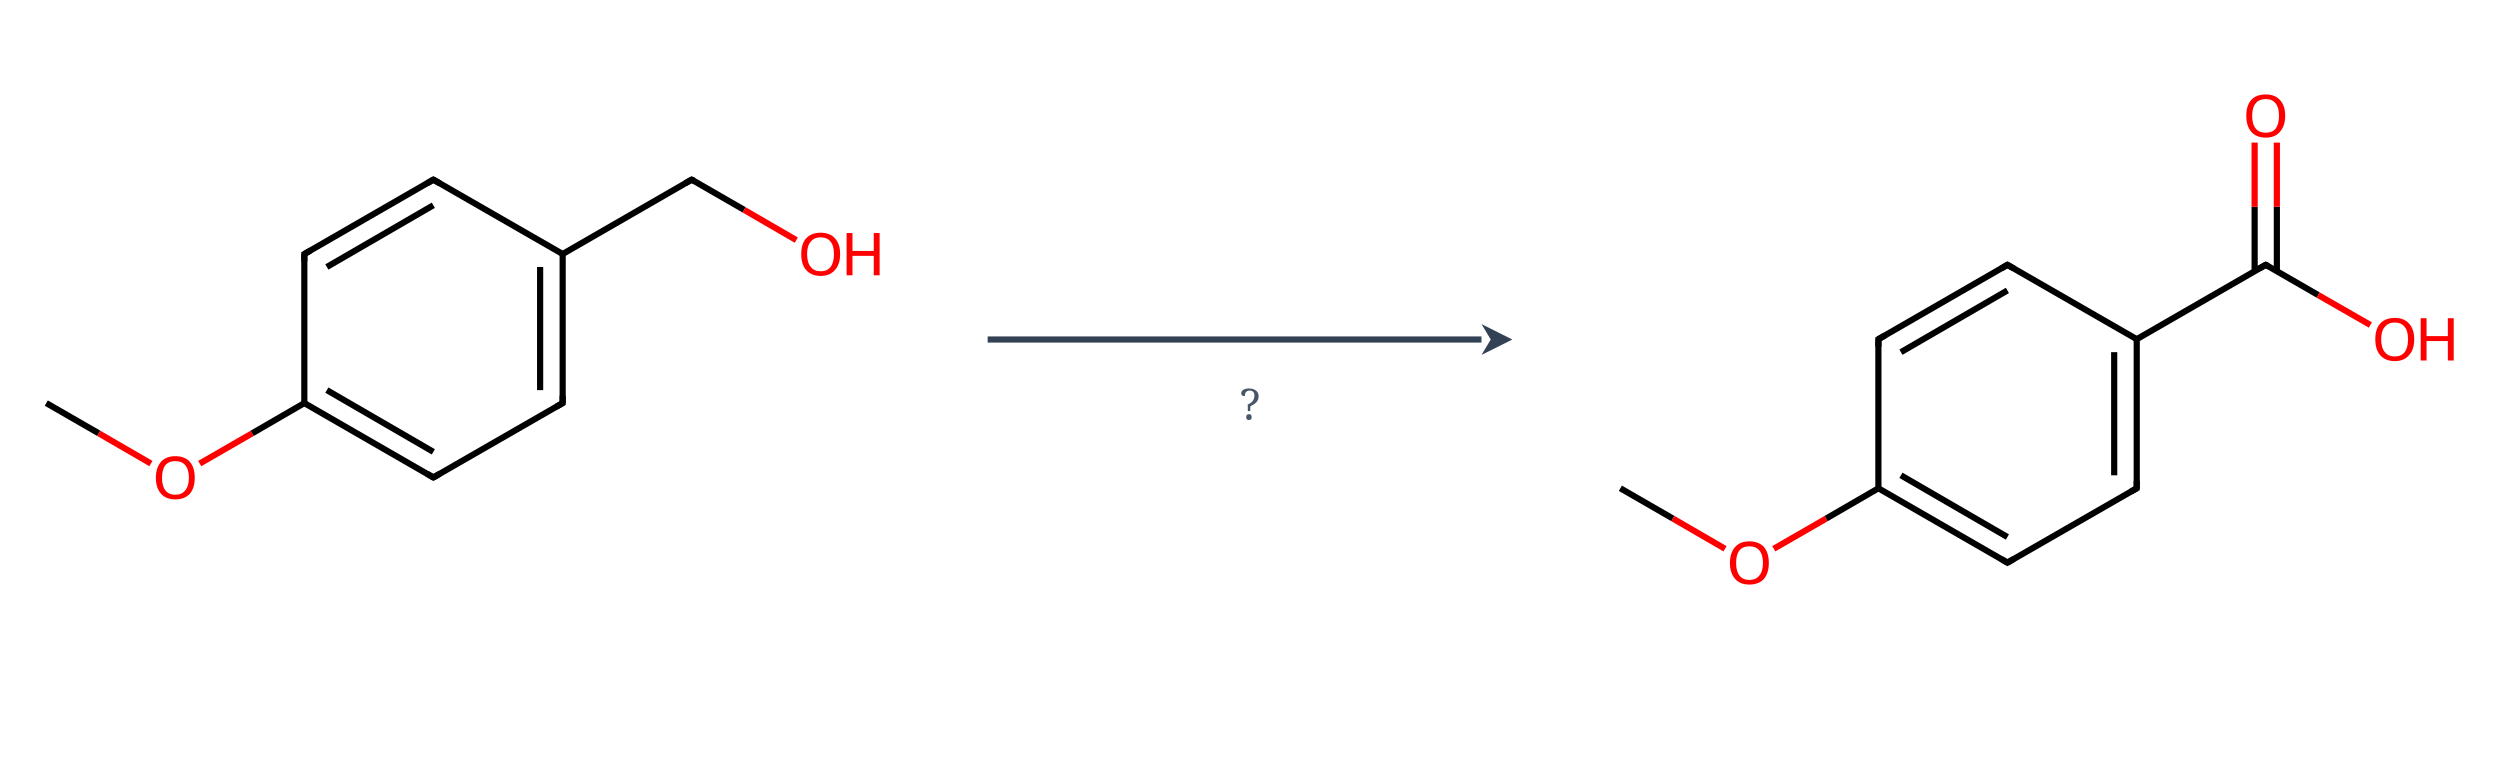
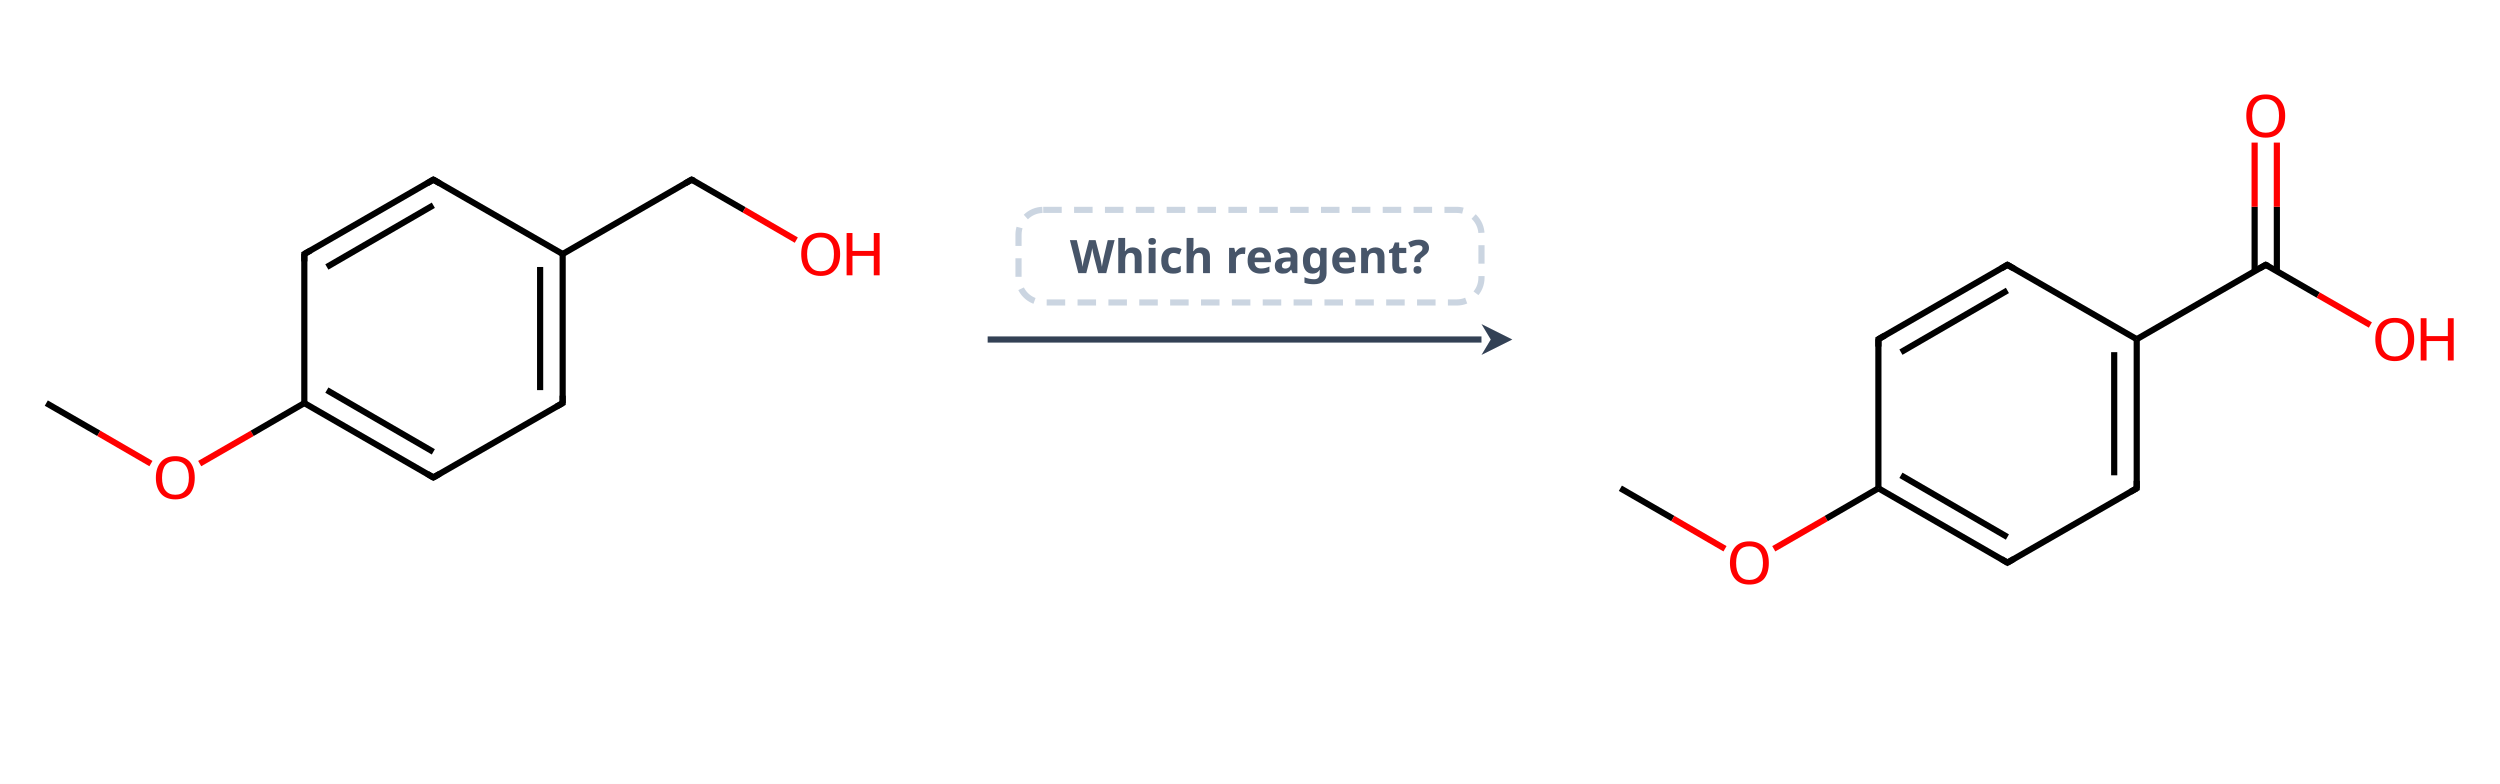
<svg xmlns="http://www.w3.org/2000/svg" width="810" height="254" viewBox="0 0 810 254">
  <rect width="810" height="254" fill="white" />
  <g>
    <path class="bond-0 atom-0 atom-1" d="M 15.0,130.6 L 32.0,140.4" style="fill:none;fill-rule:evenodd;stroke:#000000;stroke-width:2.0px;stroke-linecap:butt;stroke-linejoin:miter;stroke-opacity:1" />
    <path class="bond-0 atom-0 atom-1" d="M 32.0,140.4 L 48.9,150.2" style="fill:none;fill-rule:evenodd;stroke:#FF0000;stroke-width:2.0px;stroke-linecap:butt;stroke-linejoin:miter;stroke-opacity:1" />
    <path class="bond-1 atom-1 atom-2" d="M 64.7,150.2 L 81.7,140.4" style="fill:none;fill-rule:evenodd;stroke:#FF0000;stroke-width:2.0px;stroke-linecap:butt;stroke-linejoin:miter;stroke-opacity:1" />
    <path class="bond-1 atom-1 atom-2" d="M 81.7,140.4 L 98.6,130.6" style="fill:none;fill-rule:evenodd;stroke:#000000;stroke-width:2.0px;stroke-linecap:butt;stroke-linejoin:miter;stroke-opacity:1" />
    <path class="bond-2 atom-2 atom-3" d="M 98.6,130.6 L 98.6,82.3" style="fill:none;fill-rule:evenodd;stroke:#000000;stroke-width:2.0px;stroke-linecap:butt;stroke-linejoin:miter;stroke-opacity:1" />
    <path class="bond-3 atom-3 atom-4" d="M 98.6,82.3 L 140.4,58.2" style="fill:none;fill-rule:evenodd;stroke:#000000;stroke-width:2.0px;stroke-linecap:butt;stroke-linejoin:miter;stroke-opacity:1" />
    <path class="bond-3 atom-3 atom-4" d="M 105.9,86.5 L 140.4,66.5" style="fill:none;fill-rule:evenodd;stroke:#000000;stroke-width:2.0px;stroke-linecap:butt;stroke-linejoin:miter;stroke-opacity:1" />
    <path class="bond-4 atom-4 atom-5" d="M 140.4,58.2 L 182.3,82.3" style="fill:none;fill-rule:evenodd;stroke:#000000;stroke-width:2.0px;stroke-linecap:butt;stroke-linejoin:miter;stroke-opacity:1" />
    <path class="bond-5 atom-5 atom-6" d="M 182.3,82.3 L 224.1,58.2" style="fill:none;fill-rule:evenodd;stroke:#000000;stroke-width:2.0px;stroke-linecap:butt;stroke-linejoin:miter;stroke-opacity:1" />
    <path class="bond-6 atom-6 atom-7" d="M 224.1,58.2 L 241.1,68.0" style="fill:none;fill-rule:evenodd;stroke:#000000;stroke-width:2.0px;stroke-linecap:butt;stroke-linejoin:miter;stroke-opacity:1" />
    <path class="bond-6 atom-6 atom-7" d="M 241.1,68.0 L 258.0,77.8" style="fill:none;fill-rule:evenodd;stroke:#FF0000;stroke-width:2.0px;stroke-linecap:butt;stroke-linejoin:miter;stroke-opacity:1" />
    <path class="bond-7 atom-5 atom-8" d="M 182.3,82.3 L 182.3,130.6" style="fill:none;fill-rule:evenodd;stroke:#000000;stroke-width:2.0px;stroke-linecap:butt;stroke-linejoin:miter;stroke-opacity:1" />
    <path class="bond-7 atom-5 atom-8" d="M 175.0,86.5 L 175.0,126.4" style="fill:none;fill-rule:evenodd;stroke:#000000;stroke-width:2.0px;stroke-linecap:butt;stroke-linejoin:miter;stroke-opacity:1" />
    <path class="bond-8 atom-8 atom-9" d="M 182.3,130.6 L 140.4,154.7" style="fill:none;fill-rule:evenodd;stroke:#000000;stroke-width:2.0px;stroke-linecap:butt;stroke-linejoin:miter;stroke-opacity:1" />
    <path class="bond-9 atom-9 atom-2" d="M 140.4,154.7 L 98.6,130.6" style="fill:none;fill-rule:evenodd;stroke:#000000;stroke-width:2.0px;stroke-linecap:butt;stroke-linejoin:miter;stroke-opacity:1" />
    <path class="bond-9 atom-9 atom-2" d="M 140.4,146.4 L 105.9,126.4" style="fill:none;fill-rule:evenodd;stroke:#000000;stroke-width:2.0px;stroke-linecap:butt;stroke-linejoin:miter;stroke-opacity:1" />
    <path d="M 98.6,84.7 L 98.6,82.3 L 100.7,81.1" style="fill:none;stroke:#000000;stroke-width:2.0px;stroke-linecap:butt;stroke-linejoin:miter;stroke-miterlimit:10;stroke-opacity:1;" />
    <path d="M 138.4,59.4 L 140.4,58.2 L 142.5,59.4" style="fill:none;stroke:#000000;stroke-width:2.0px;stroke-linecap:butt;stroke-linejoin:miter;stroke-miterlimit:10;stroke-opacity:1;" />
    <path d="M 222.0,59.4 L 224.1,58.2 L 224.9,58.6" style="fill:none;stroke:#000000;stroke-width:2.0px;stroke-linecap:butt;stroke-linejoin:miter;stroke-miterlimit:10;stroke-opacity:1;" />
    <path d="M 182.3,128.2 L 182.3,130.6 L 180.2,131.8" style="fill:none;stroke:#000000;stroke-width:2.0px;stroke-linecap:butt;stroke-linejoin:miter;stroke-miterlimit:10;stroke-opacity:1;" />
    <path d="M 142.5,153.5 L 140.4,154.7 L 138.4,153.5" style="fill:none;stroke:#000000;stroke-width:2.0px;stroke-linecap:butt;stroke-linejoin:miter;stroke-miterlimit:10;stroke-opacity:1;" />
    <path class="atom-1" d="M 50.5 154.8 Q 50.5 151.5, 52.2 149.6 Q 53.8 147.8, 56.8 147.8 Q 59.8 147.8, 61.5 149.6 Q 63.1 151.5, 63.1 154.8 Q 63.1 158.1, 61.5 160.0 Q 59.8 161.8, 56.8 161.8 Q 53.8 161.8, 52.2 160.0 Q 50.5 158.1, 50.5 154.8 M 56.8 160.3 Q 58.9 160.3, 60.0 158.9 Q 61.2 157.5, 61.2 154.8 Q 61.2 152.1, 60.0 150.7 Q 58.9 149.4, 56.8 149.4 Q 54.7 149.4, 53.6 150.7 Q 52.5 152.1, 52.5 154.8 Q 52.5 157.5, 53.6 158.9 Q 54.7 160.3, 56.8 160.3 " fill="#FF0000" />
    <path class="atom-7" d="M 259.6 82.3 Q 259.6 79.0, 261.2 77.2 Q 262.9 75.4, 265.9 75.4 Q 268.9 75.4, 270.5 77.2 Q 272.2 79.0, 272.2 82.3 Q 272.2 85.7, 270.5 87.5 Q 268.9 89.4, 265.9 89.4 Q 262.9 89.4, 261.2 87.5 Q 259.6 85.7, 259.6 82.3 M 265.9 87.9 Q 268.0 87.9, 269.1 86.5 Q 270.2 85.1, 270.2 82.3 Q 270.2 79.6, 269.1 78.3 Q 268.0 76.9, 265.9 76.9 Q 263.8 76.9, 262.7 78.3 Q 261.5 79.6, 261.5 82.3 Q 261.5 85.1, 262.7 86.5 Q 263.8 87.9, 265.9 87.9 " fill="#FF0000" />
    <path class="atom-7" d="M 274.3 75.5 L 276.2 75.5 L 276.2 81.3 L 283.1 81.3 L 283.1 75.5 L 285.0 75.5 L 285.0 89.2 L 283.1 89.2 L 283.1 82.9 L 276.2 82.9 L 276.2 89.2 L 274.3 89.2 L 274.3 75.5 " fill="#FF0000" />
  </g>
  <g transform="translate(510,0)">
    <path class="bond-0 atom-0 atom-1" d="M 15.0,158.2 L 32.0,168.0" style="fill:none;fill-rule:evenodd;stroke:#000000;stroke-width:2.0px;stroke-linecap:butt;stroke-linejoin:miter;stroke-opacity:1" />
    <path class="bond-0 atom-0 atom-1" d="M 32.0,168.0 L 48.9,177.8" style="fill:none;fill-rule:evenodd;stroke:#FF0000;stroke-width:2.0px;stroke-linecap:butt;stroke-linejoin:miter;stroke-opacity:1" />
    <path class="bond-1 atom-1 atom-2" d="M 64.7,177.8 L 81.7,168.0" style="fill:none;fill-rule:evenodd;stroke:#FF0000;stroke-width:2.0px;stroke-linecap:butt;stroke-linejoin:miter;stroke-opacity:1" />
    <path class="bond-1 atom-1 atom-2" d="M 81.7,168.0 L 98.6,158.2" style="fill:none;fill-rule:evenodd;stroke:#000000;stroke-width:2.0px;stroke-linecap:butt;stroke-linejoin:miter;stroke-opacity:1" />
    <path class="bond-2 atom-2 atom-3" d="M 98.6,158.2 L 98.6,109.9" style="fill:none;fill-rule:evenodd;stroke:#000000;stroke-width:2.0px;stroke-linecap:butt;stroke-linejoin:miter;stroke-opacity:1" />
    <path class="bond-3 atom-3 atom-4" d="M 98.6,109.9 L 140.4,85.8" style="fill:none;fill-rule:evenodd;stroke:#000000;stroke-width:2.0px;stroke-linecap:butt;stroke-linejoin:miter;stroke-opacity:1" />
    <path class="bond-3 atom-3 atom-4" d="M 105.9,114.1 L 140.4,94.1" style="fill:none;fill-rule:evenodd;stroke:#000000;stroke-width:2.0px;stroke-linecap:butt;stroke-linejoin:miter;stroke-opacity:1" />
    <path class="bond-4 atom-4 atom-5" d="M 140.4,85.8 L 182.3,109.9" style="fill:none;fill-rule:evenodd;stroke:#000000;stroke-width:2.0px;stroke-linecap:butt;stroke-linejoin:miter;stroke-opacity:1" />
    <path class="bond-5 atom-5 atom-6" d="M 182.3,109.9 L 224.1,85.8" style="fill:none;fill-rule:evenodd;stroke:#000000;stroke-width:2.0px;stroke-linecap:butt;stroke-linejoin:miter;stroke-opacity:1" />
    <path class="bond-6 atom-6 atom-7" d="M 227.7,87.8 L 227.7,67.0" style="fill:none;fill-rule:evenodd;stroke:#000000;stroke-width:2.0px;stroke-linecap:butt;stroke-linejoin:miter;stroke-opacity:1" />
    <path class="bond-6 atom-6 atom-7" d="M 227.7,67.0 L 227.7,46.2" style="fill:none;fill-rule:evenodd;stroke:#FF0000;stroke-width:2.0px;stroke-linecap:butt;stroke-linejoin:miter;stroke-opacity:1" />
    <path class="bond-6 atom-6 atom-7" d="M 220.5,87.8 L 220.5,67.0" style="fill:none;fill-rule:evenodd;stroke:#000000;stroke-width:2.0px;stroke-linecap:butt;stroke-linejoin:miter;stroke-opacity:1" />
    <path class="bond-6 atom-6 atom-7" d="M 220.5,67.0 L 220.5,46.2" style="fill:none;fill-rule:evenodd;stroke:#FF0000;stroke-width:2.0px;stroke-linecap:butt;stroke-linejoin:miter;stroke-opacity:1" />
    <path class="bond-7 atom-6 atom-8" d="M 224.1,85.8 L 241.1,95.6" style="fill:none;fill-rule:evenodd;stroke:#000000;stroke-width:2.0px;stroke-linecap:butt;stroke-linejoin:miter;stroke-opacity:1" />
    <path class="bond-7 atom-6 atom-8" d="M 241.1,95.6 L 258.0,105.3" style="fill:none;fill-rule:evenodd;stroke:#FF0000;stroke-width:2.0px;stroke-linecap:butt;stroke-linejoin:miter;stroke-opacity:1" />
    <path class="bond-8 atom-5 atom-9" d="M 182.3,109.9 L 182.3,158.2" style="fill:none;fill-rule:evenodd;stroke:#000000;stroke-width:2.0px;stroke-linecap:butt;stroke-linejoin:miter;stroke-opacity:1" />
    <path class="bond-8 atom-5 atom-9" d="M 175.0,114.1 L 175.0,154.0" style="fill:none;fill-rule:evenodd;stroke:#000000;stroke-width:2.0px;stroke-linecap:butt;stroke-linejoin:miter;stroke-opacity:1" />
    <path class="bond-9 atom-9 atom-10" d="M 182.3,158.2 L 140.4,182.3" style="fill:none;fill-rule:evenodd;stroke:#000000;stroke-width:2.0px;stroke-linecap:butt;stroke-linejoin:miter;stroke-opacity:1" />
    <path class="bond-10 atom-10 atom-2" d="M 140.4,182.3 L 98.6,158.2" style="fill:none;fill-rule:evenodd;stroke:#000000;stroke-width:2.0px;stroke-linecap:butt;stroke-linejoin:miter;stroke-opacity:1" />
    <path class="bond-10 atom-10 atom-2" d="M 140.4,174.0 L 105.9,154.0" style="fill:none;fill-rule:evenodd;stroke:#000000;stroke-width:2.0px;stroke-linecap:butt;stroke-linejoin:miter;stroke-opacity:1" />
    <path d="M 98.6,112.3 L 98.6,109.9 L 100.7,108.7" style="fill:none;stroke:#000000;stroke-width:2.0px;stroke-linecap:butt;stroke-linejoin:miter;stroke-miterlimit:10;stroke-opacity:1;" />
    <path d="M 138.4,87.0 L 140.4,85.8 L 142.5,87.0" style="fill:none;stroke:#000000;stroke-width:2.0px;stroke-linecap:butt;stroke-linejoin:miter;stroke-miterlimit:10;stroke-opacity:1;" />
    <path d="M 222.0,87.0 L 224.1,85.8 L 224.9,86.2" style="fill:none;stroke:#000000;stroke-width:2.0px;stroke-linecap:butt;stroke-linejoin:miter;stroke-miterlimit:10;stroke-opacity:1;" />
    <path d="M 182.3,155.8 L 182.3,158.2 L 180.2,159.4" style="fill:none;stroke:#000000;stroke-width:2.0px;stroke-linecap:butt;stroke-linejoin:miter;stroke-miterlimit:10;stroke-opacity:1;" />
    <path d="M 142.5,181.1 L 140.4,182.3 L 138.4,181.1" style="fill:none;stroke:#000000;stroke-width:2.0px;stroke-linecap:butt;stroke-linejoin:miter;stroke-miterlimit:10;stroke-opacity:1;" />
    <path class="atom-1" d="M 50.5 182.4 Q 50.5 179.1, 52.2 177.2 Q 53.8 175.4, 56.8 175.4 Q 59.8 175.4, 61.5 177.2 Q 63.1 179.1, 63.1 182.4 Q 63.1 185.7, 61.5 187.6 Q 59.8 189.4, 56.8 189.4 Q 53.8 189.4, 52.2 187.6 Q 50.5 185.7, 50.5 182.4 M 56.8 187.9 Q 58.9 187.9, 60.0 186.5 Q 61.2 185.1, 61.2 182.4 Q 61.2 179.7, 60.0 178.3 Q 58.9 177.0, 56.8 177.0 Q 54.7 177.0, 53.6 178.3 Q 52.5 179.7, 52.5 182.4 Q 52.5 185.1, 53.6 186.5 Q 54.7 187.9, 56.8 187.9 " fill="#FF0000" />
    <path class="atom-7" d="M 217.8 37.5 Q 217.8 34.2, 219.4 32.4 Q 221.0 30.6, 224.1 30.6 Q 227.1 30.6, 228.7 32.4 Q 230.4 34.2, 230.4 37.5 Q 230.4 40.8, 228.7 42.7 Q 227.1 44.6, 224.1 44.6 Q 221.1 44.6, 219.4 42.7 Q 217.8 40.8, 217.8 37.5 M 224.1 43.0 Q 226.2 43.0, 227.3 41.7 Q 228.4 40.2, 228.4 37.5 Q 228.4 34.8, 227.3 33.5 Q 226.2 32.1, 224.1 32.1 Q 222.0 32.1, 220.9 33.4 Q 219.7 34.8, 219.7 37.5 Q 219.7 40.3, 220.9 41.7 Q 222.0 43.0, 224.1 43.0 " fill="#FF0000" />
    <path class="atom-8" d="M 259.6 109.9 Q 259.6 106.6, 261.2 104.8 Q 262.9 103.0, 265.9 103.0 Q 268.9 103.0, 270.5 104.8 Q 272.2 106.6, 272.2 109.9 Q 272.2 113.3, 270.5 115.1 Q 268.9 117.0, 265.9 117.0 Q 262.9 117.0, 261.2 115.1 Q 259.6 113.3, 259.6 109.9 M 265.9 115.5 Q 268.0 115.5, 269.1 114.1 Q 270.2 112.7, 270.2 109.9 Q 270.2 107.2, 269.1 105.9 Q 268.0 104.5, 265.9 104.5 Q 263.8 104.5, 262.7 105.9 Q 261.5 107.2, 261.5 109.9 Q 261.5 112.7, 262.7 114.1 Q 263.8 115.5, 265.9 115.5 " fill="#FF0000" />
    <path class="atom-8" d="M 274.3 103.1 L 276.2 103.1 L 276.2 108.9 L 283.1 108.9 L 283.1 103.1 L 285.0 103.1 L 285.0 116.8 L 283.1 116.8 L 283.1 110.5 L 276.2 110.5 L 276.2 116.8 L 274.3 116.8 L 274.3 103.1 " fill="#FF0000" />
  </g>
  <line x1="320" y1="110.0" x2="480" y2="110.0" stroke="#334155" stroke-width="2" />
  <path d="M480,105.0 L490,110.0 L480,115.0 L483,110.0 Z" fill="#334155" />
-   <text x="405.0" y="136.0" text-anchor="middle" font-family="Georgia, serif" font-size="14" fill="#475569">?</text>
+   <rect x="330.0" y="68.0" width="150" height="30" rx="8" fill="white" stroke="#cbd5e1" stroke-width="2" stroke-dasharray="6 4" />
+   <text x="405.0" y="88.5" text-anchor="middle" font-family="Nunito, ui-rounded, system-ui, Segoe UI, sans-serif" font-size="15" font-weight="800" fill="#475569">Which reagent?</text>
</svg>
